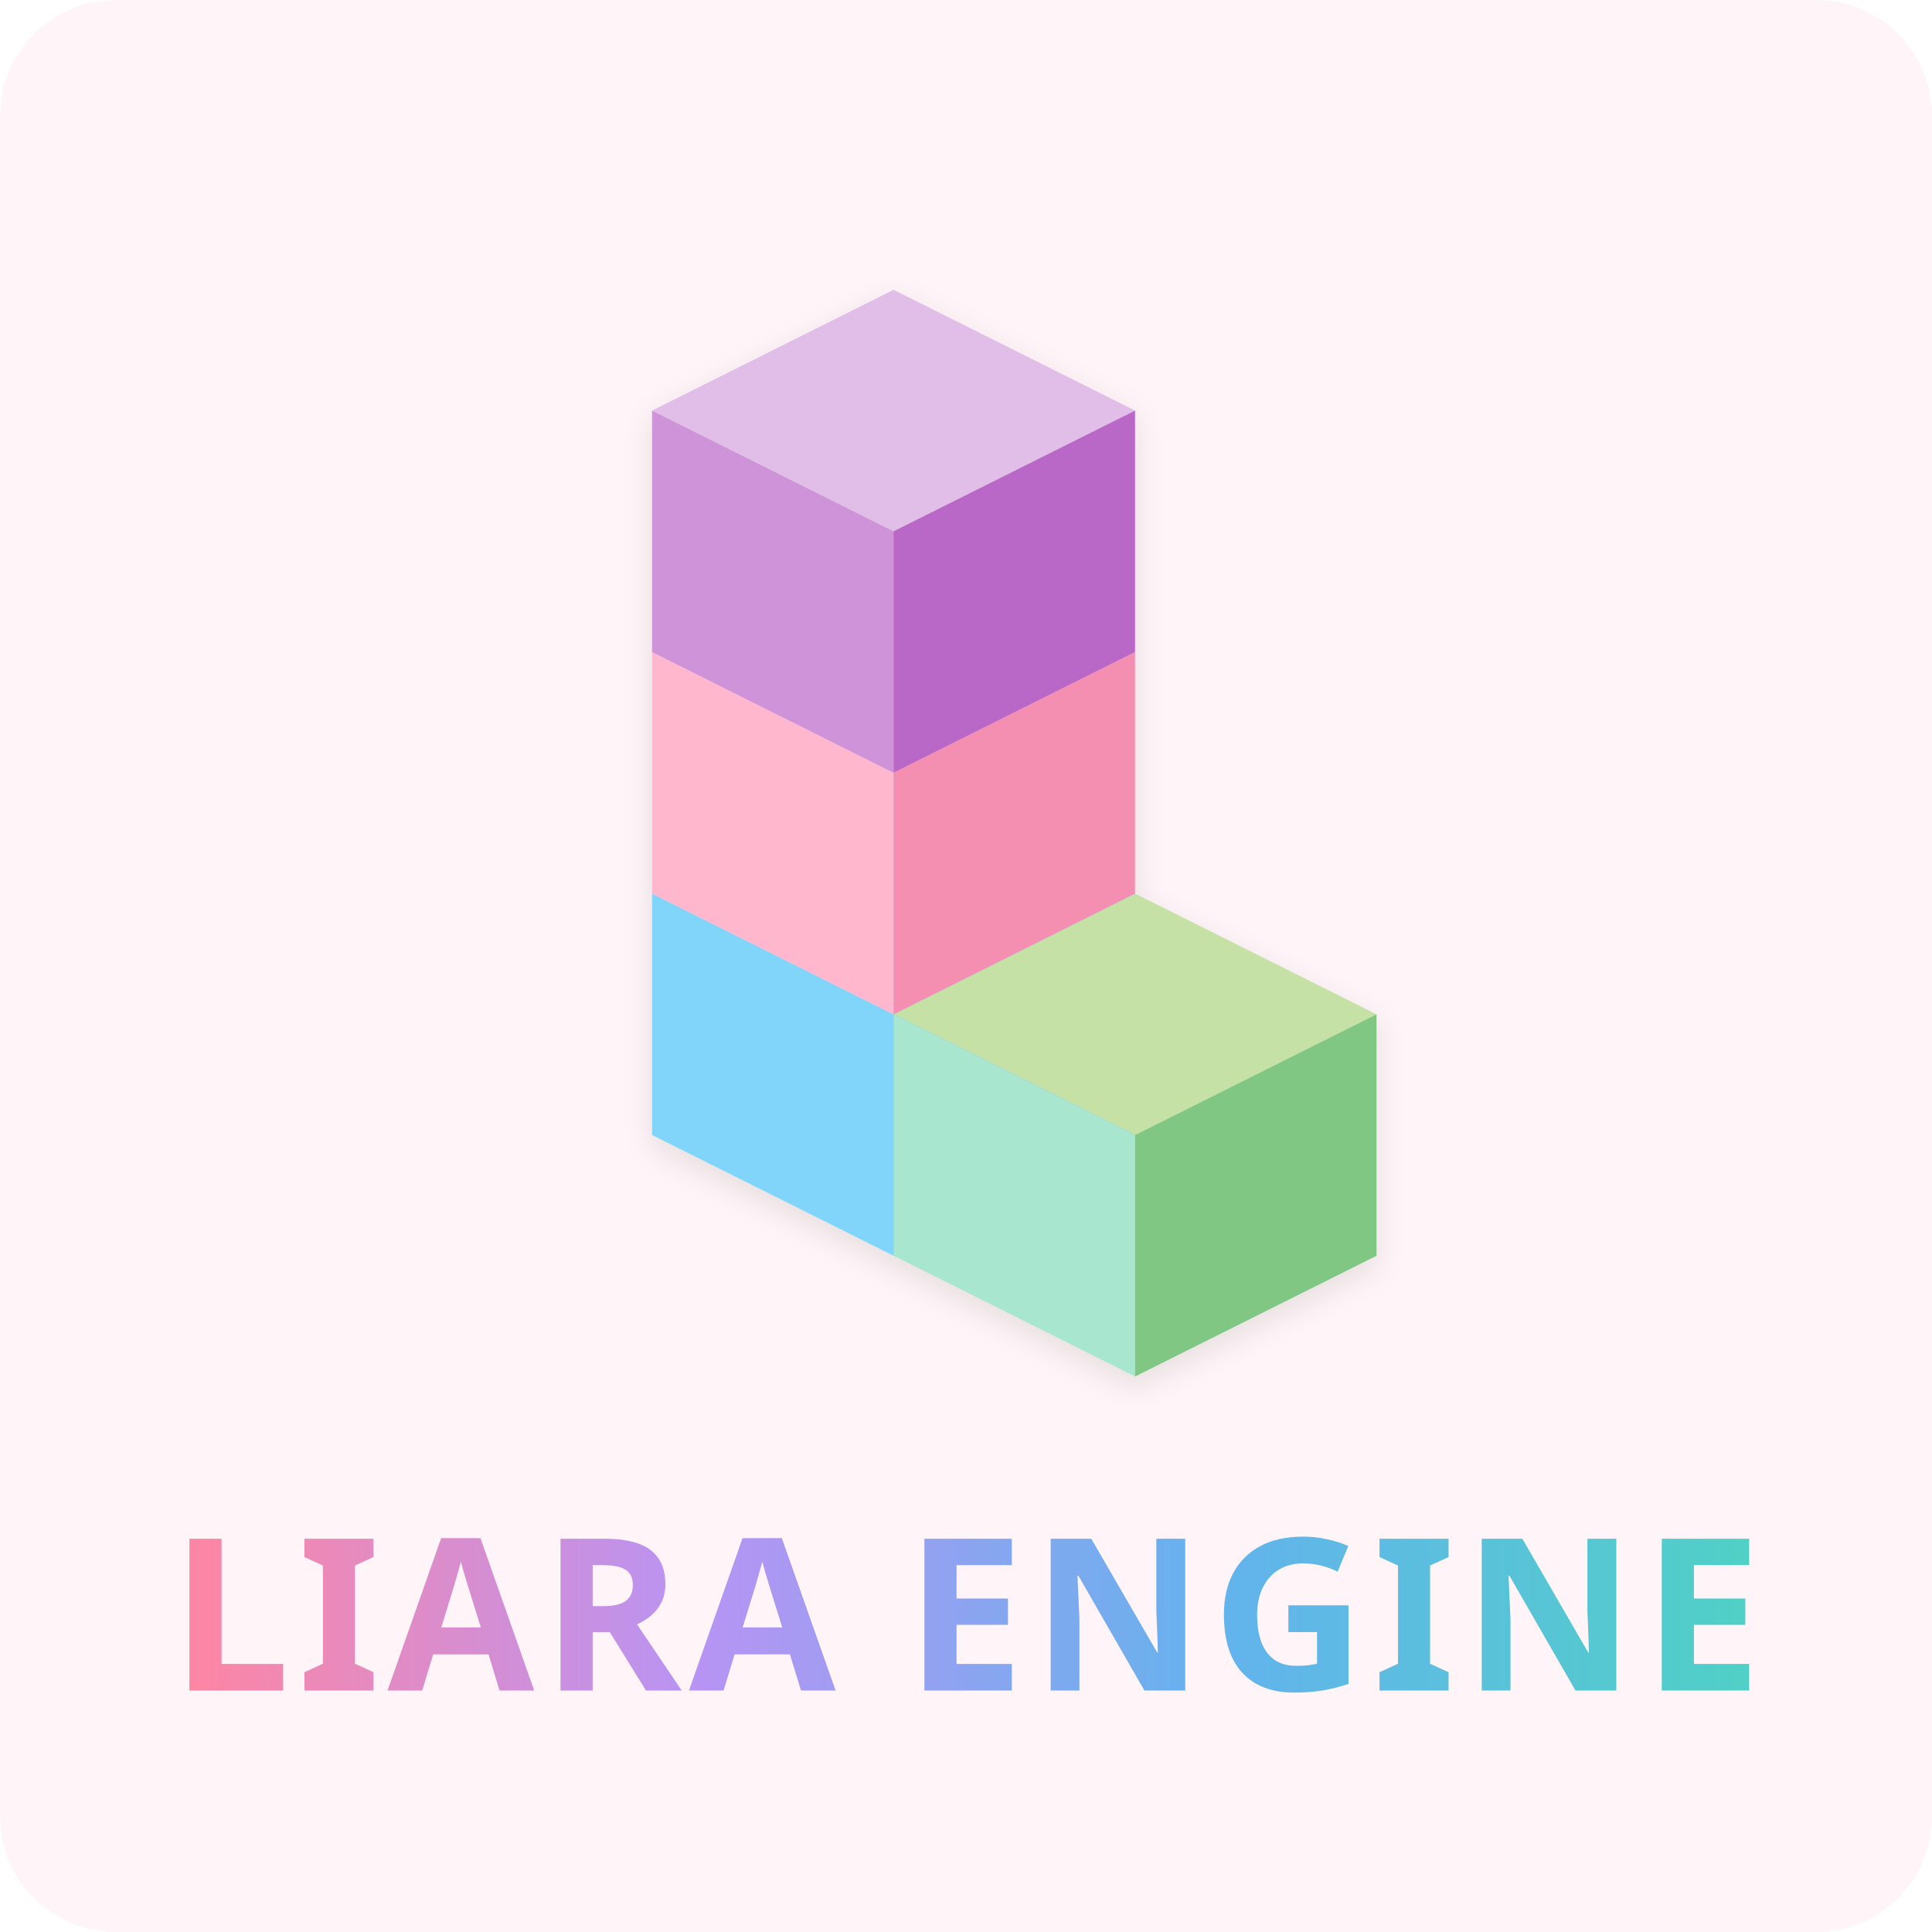
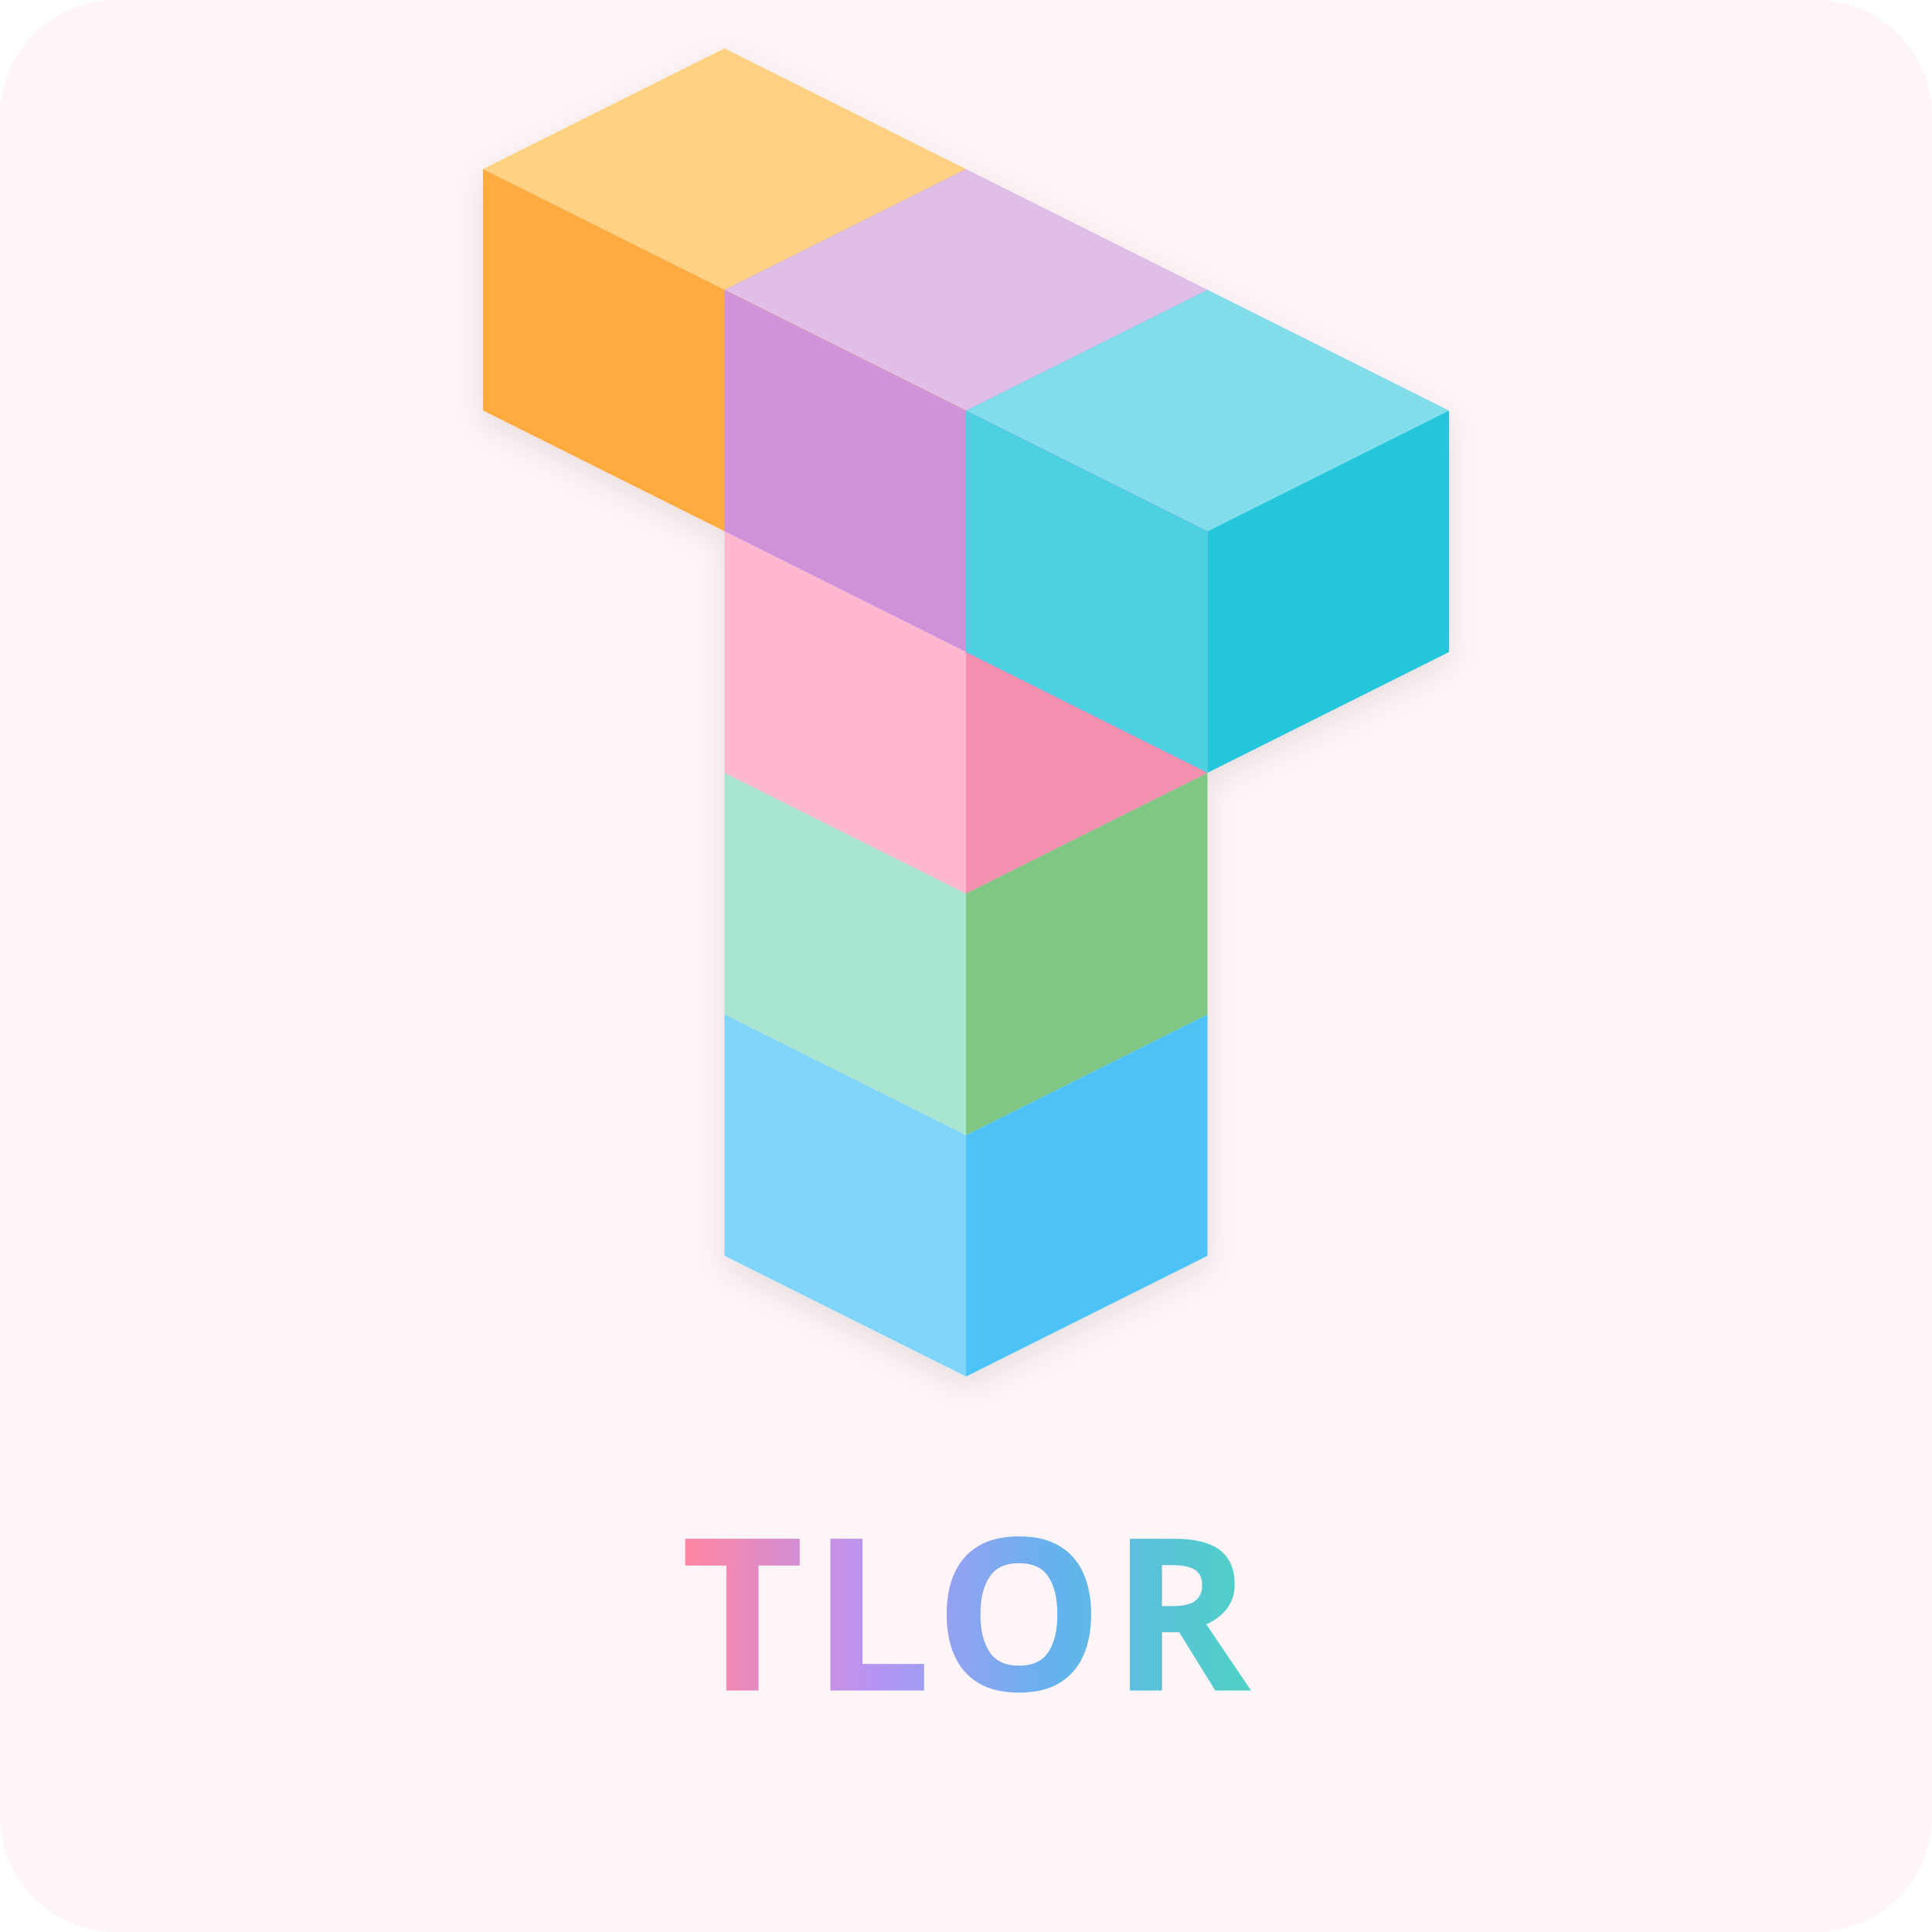
<svg xmlns="http://www.w3.org/2000/svg" width="400" height="400" viewBox="0 0 400 400" version="1.1">
  <defs>
    <linearGradient id="liaraGradient" x1="0%" y1="0%" x2="100%" y2="0%">
      <stop offset="0%" style="stop-color:#FF85A2;stop-opacity:1" />
      <stop offset="33%" style="stop-color:#B794F4;stop-opacity:1" />
      <stop offset="66%" style="stop-color:#63B3ED;stop-opacity:1" />
      <stop offset="100%" style="stop-color:#4FD1C5;stop-opacity:1" />
    </linearGradient>
    <filter id="softGlow" x="-20%" y="-20%" width="140%" height="140%">
      <feGaussianBlur in="SourceAlpha" stdDeviation="3" />
      <feOffset dx="0" dy="2" result="offsetblur" />
      <feFlood flood-color="#000000" flood-opacity="0.1" />
      <feComposite in2="offsetblur" operator="in" />
      <feMerge>
        <feMergeNode />
        <feMergeNode in="SourceGraphic" />
      </feMerge>
    </filter>
  </defs>
  <rect width="400" height="400" fill="#FFF5F8" rx="24" ry="24" />
-   <g transform="translate(135, 185)" filter="url(#softGlow)">
+   <g transform="translate(150, 210)" filter="url(#softGlow)">
    <g transform="translate(0, 0)">
      <path d="M 0,0 L 50,-25 L 100,0 L 50,25 Z" fill="#B3E5FC" />
      <path d="M 0,0 L 50,25 L 50,75 L 0,50 Z" fill="#81D4FA" />
      <path d="M 50,25 L 100,0 L 100,50 L 50,75 Z" fill="#4FC3F7" />
    </g>
-     <g transform="translate(50, 25)">
+     <g transform="translate(0, -50)">
      <path d="M 0,0 L 50,-25 L 100,0 L 50,25 Z" fill="#C5E1A5" />
      <path d="M 0,0 L 50,25 L 50,75 L 0,50 Z" fill="#A8E6CF" />
      <path d="M 50,25 L 100,0 L 100,50 L 50,75 Z" fill="#81C784" />
    </g>
-     <g transform="translate(0, -50)">
+     <g transform="translate(0, -100)">
      <path d="M 0,0 L 50,-25 L 100,0 L 50,25 Z" fill="#FFC7DE" />
      <path d="M 0,0 L 50,25 L 50,75 L 0,50 Z" fill="#FFB7CE" />
      <path d="M 50,25 L 100,0 L 100,50 L 50,75 Z" fill="#F48FB1" />
    </g>
-     <g transform="translate(0, -100)">
+     <g transform="translate(-50, -175)">
+       <path d="M 0,0 L 50,-25 L 100,0 L 50,25 Z" fill="#FFD180" />
+       <path d="M 0,0 L 50,25 L 50,75 L 0,50 Z" fill="#FFAB40" />
+       <path d="M 50,25 L 100,0 L 100,50 L 50,75 Z" fill="#FF9100" />
+     </g>
+     <g transform="translate(0, -150)">
      <path d="M 0,0 L 50,-25 L 100,0 L 50,25 Z" fill="#E1BEE7" />
      <path d="M 0,0 L 50,25 L 50,75 L 0,50 Z" fill="#CE93D8" />
      <path d="M 50,25 L 100,0 L 100,50 L 50,75 Z" fill="#BA68C8" />
    </g>
+     <g transform="translate(50, -125)">
+       <path d="M 0,0 L 50,-25 L 100,0 L 50,25 Z" fill="#80DEEA" />
+       <path d="M 0,0 L 50,25 L 50,75 L 0,50 Z" fill="#4DD0E1" />
+       <path d="M 50,25 L 100,0 L 100,50 L 50,75 Z" fill="#26C6DA" />
+     </g>
  </g>
  <text x="200" y="350" font-family="'Quicksand', 'Segoe UI', sans-serif" font-size="44" font-weight="900" fill="url(#liaraGradient)" text-anchor="middle" letter-spacing="1.5">
-         LIARA ENGINE
+         TLOR
    </text>
</svg>
